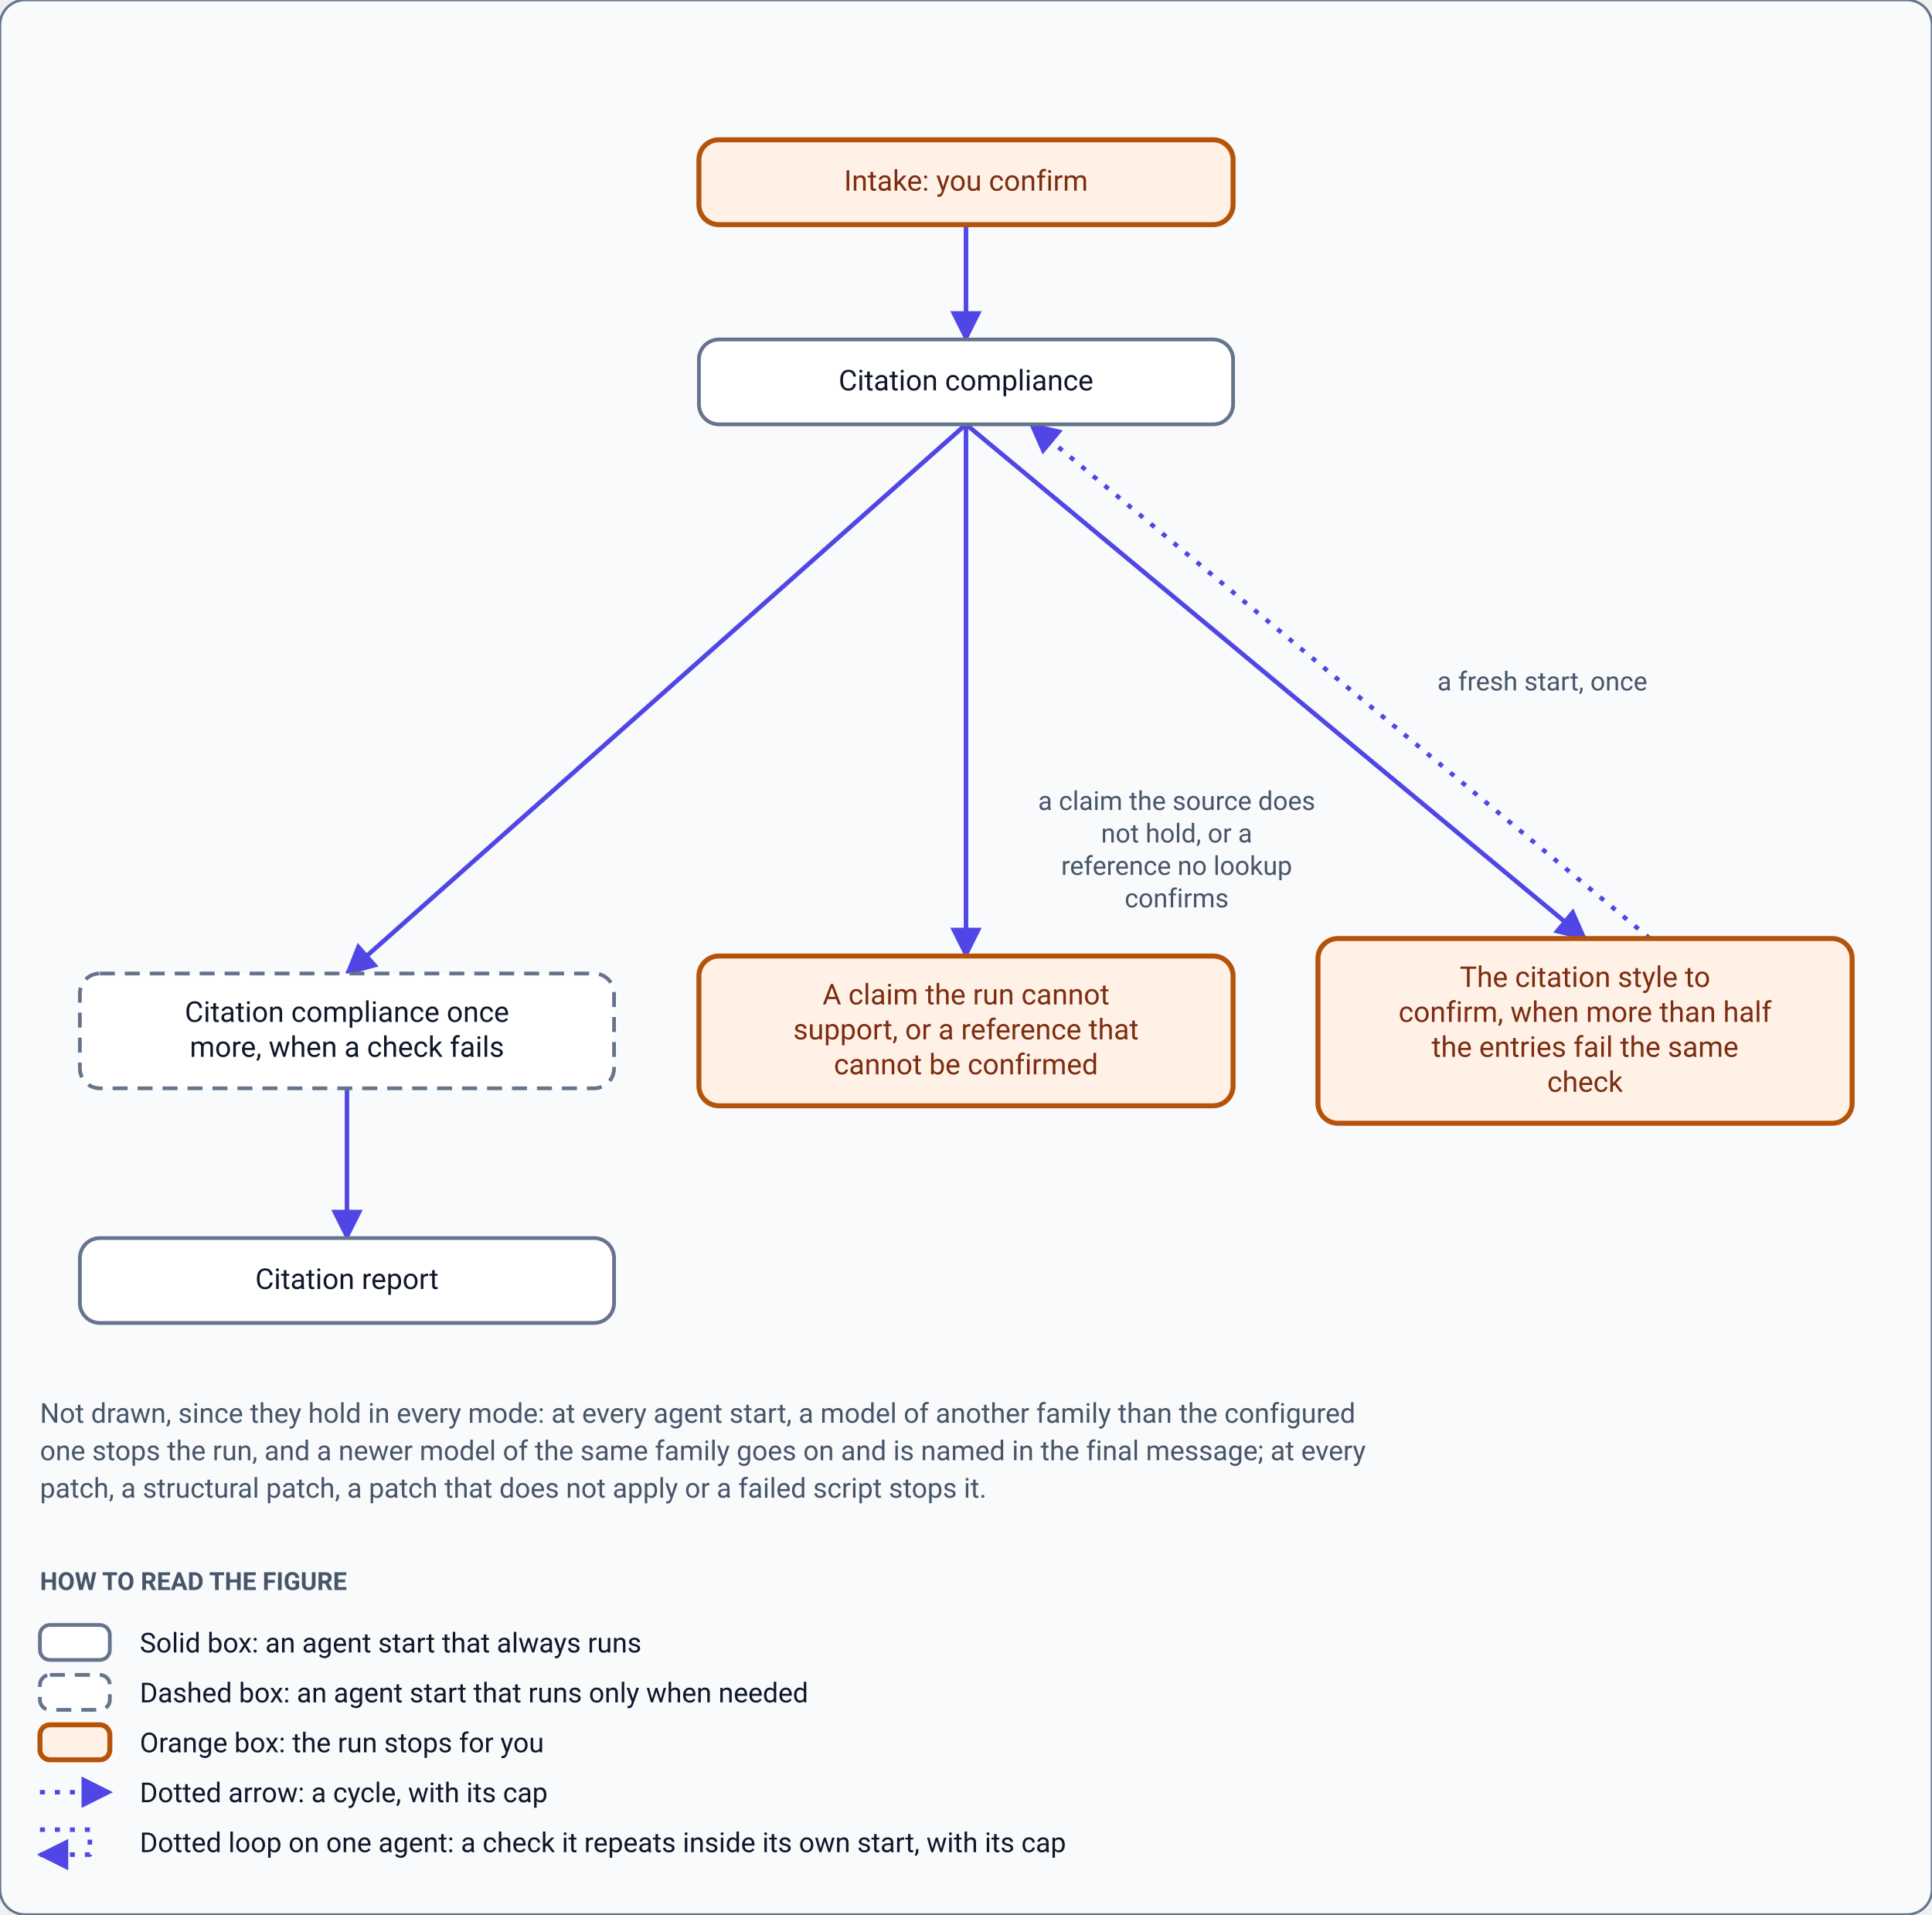
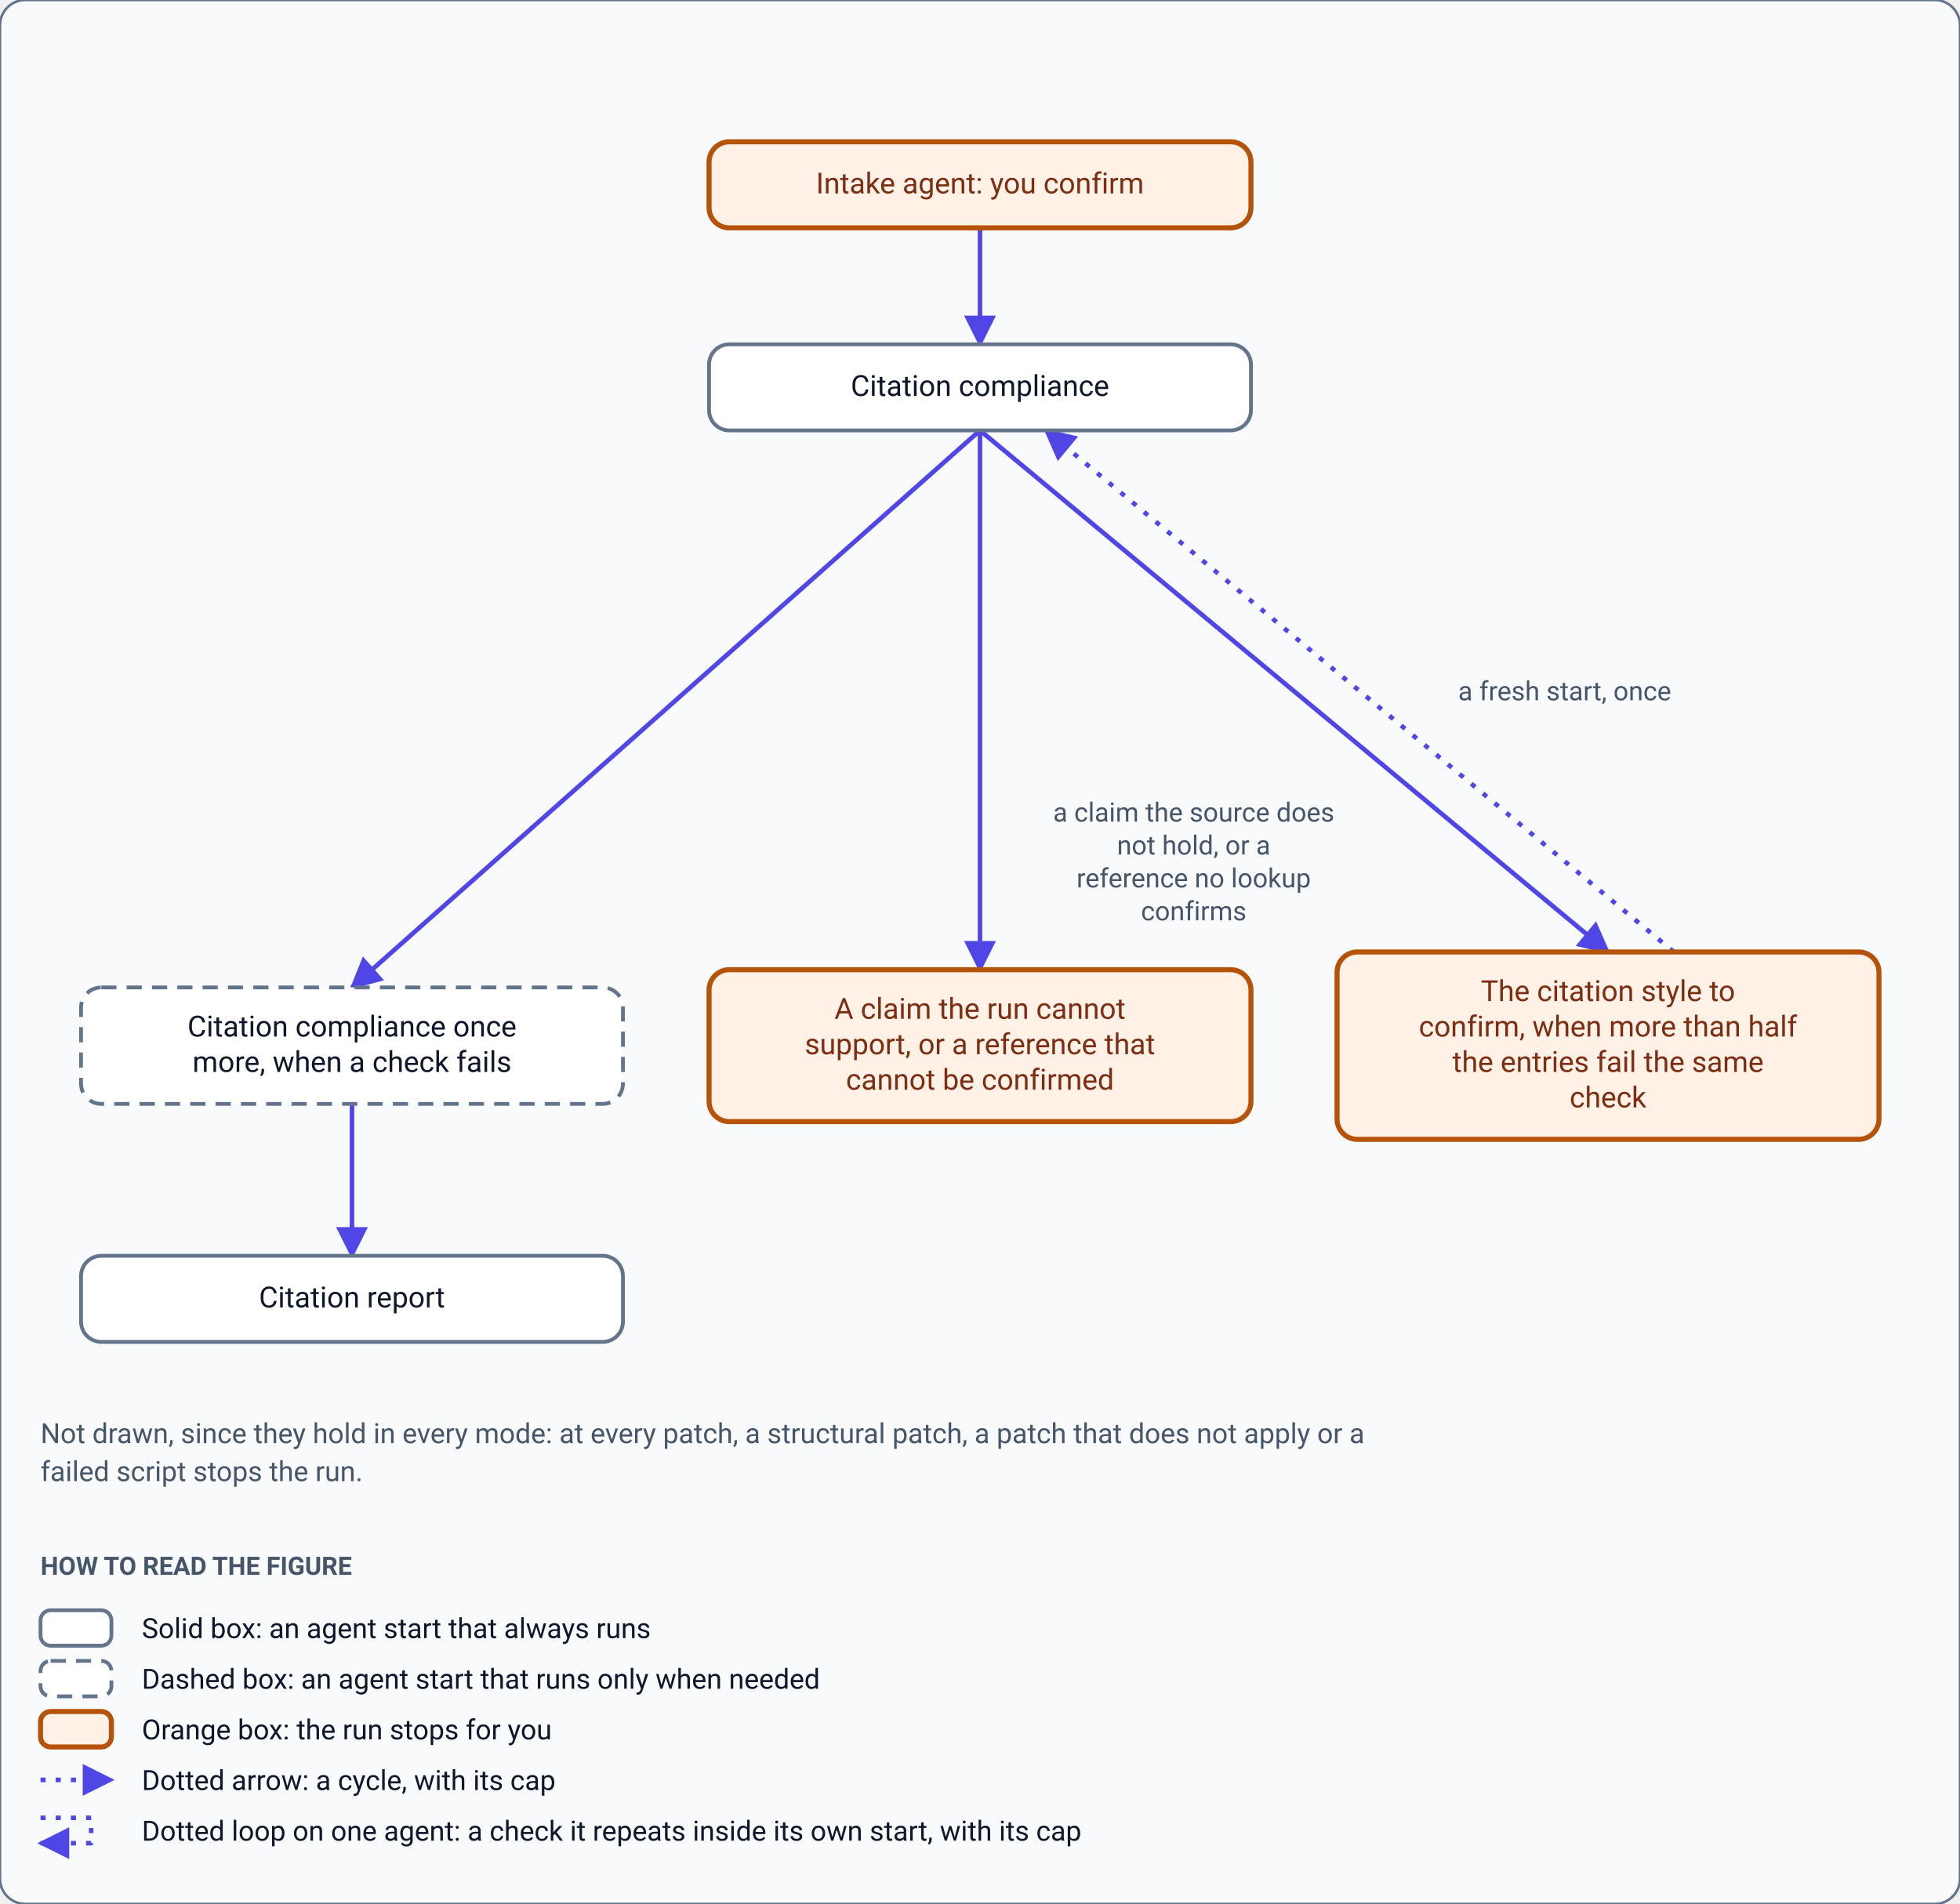
- <svg xmlns="http://www.w3.org/2000/svg" viewBox="0 0 774 767" width="774" height="767" role="img" aria-label="The citation-check mode of the paper skill. Boxes: Intake: you confirm (stop); Citation compliance (agent); Citation compliance once more, when a check fails (agent, only when needed); A claim the run cannot support, or a reference that cannot be confirmed (stop); The citation style to confirm, when more than half the entries fail the same check (stop); Citation report (agent).">
+ <svg xmlns="http://www.w3.org/2000/svg" viewBox="0 0 774 752" width="774" height="752" role="img" aria-label="The citation-check mode of the paper skill. Boxes: Intake agent: you confirm (stop); Citation compliance (agent); Citation compliance once more, when a check fails (agent, only when needed); A claim the run cannot support, or a reference that cannot be confirmed (stop); The citation style to confirm, when more than half the entries fail the same check (stop); Citation report (agent).">
  <defs>
    <marker id="arrow" viewBox="0 0 10 10" refX="9" refY="5" markerWidth="7" markerHeight="7" orient="auto">
      <path d="M0,0 L10,5 L0,10 z" fill="#4f46e5" />
    </marker>
  </defs>
-   <rect x="0" y="0" width="774" height="767" rx="10" fill="#f8fafc" stroke="#64748b" />
+   <rect x="0" y="0" width="774" height="752" rx="10" fill="#f8fafc" stroke="#64748b" />
  <path d="M387,90 L387,136" fill="none" stroke="#4f46e5" stroke-width="1.8" marker-end="url(#arrow)" stroke-linejoin="round" />
  <path d="M387,170 L635,376" fill="none" stroke="#4f46e5" stroke-width="1.8" marker-end="url(#arrow)" stroke-linejoin="round" />
  <path d="M387,170 L387,383" fill="none" stroke="#4f46e5" stroke-width="1.8" marker-end="url(#arrow)" stroke-linejoin="round" />
  <path d="M387,170 L139,390" fill="none" stroke="#4f46e5" stroke-width="1.8" marker-end="url(#arrow)" stroke-linejoin="round" />
  <path d="M139,436 L139,496" fill="none" stroke="#4f46e5" stroke-width="1.8" marker-end="url(#arrow)" stroke-linejoin="round" />
  <path d="M661,376 L413,170" fill="none" stroke="#4f46e5" stroke-width="1.8" stroke-dasharray="2 4" marker-end="url(#arrow)" stroke-linejoin="round" />
  <rect x="280" y="56" width="214" height="34" rx="8" fill="#fff1e6" stroke="#b45309" stroke-width="2" />
-   <text x="387" y="76.4" font-family="ui-sans-serif, -apple-system, 'Segoe UI', Roboto, Helvetica, Arial, sans-serif" font-size="11.5" fill="#7c2d12" font-weight="400" text-anchor="middle">Intake: you confirm</text>
+   <text x="387" y="76.4" font-family="ui-sans-serif, -apple-system, 'Segoe UI', Roboto, Helvetica, Arial, sans-serif" font-size="11.5" fill="#7c2d12" font-weight="400" text-anchor="middle">Intake agent: you confirm</text>
  <rect x="280" y="136" width="214" height="34" rx="8" fill="#ffffff" stroke="#64748b" stroke-width="1.5" />
  <text x="387" y="156.4" font-family="ui-sans-serif, -apple-system, 'Segoe UI', Roboto, Helvetica, Arial, sans-serif" font-size="11.5" fill="#0f172a" font-weight="400" text-anchor="middle">Citation compliance</text>
  <rect x="32" y="390" width="214" height="46" rx="8" fill="#ffffff" stroke="#64748b" stroke-width="1.5" stroke-dasharray="6 4" />
  <text x="139" y="409.4" font-family="ui-sans-serif, -apple-system, 'Segoe UI', Roboto, Helvetica, Arial, sans-serif" font-size="11.5" fill="#0f172a" font-weight="400" text-anchor="middle">Citation compliance once</text>
  <text x="139" y="423.4" font-family="ui-sans-serif, -apple-system, 'Segoe UI', Roboto, Helvetica, Arial, sans-serif" font-size="11.5" fill="#0f172a" font-weight="400" text-anchor="middle">more, when a check fails</text>
  <rect x="280" y="383" width="214" height="60" rx="8" fill="#fff1e6" stroke="#b45309" stroke-width="2" />
  <text x="387" y="402.4" font-family="ui-sans-serif, -apple-system, 'Segoe UI', Roboto, Helvetica, Arial, sans-serif" font-size="11.5" fill="#7c2d12" font-weight="400" text-anchor="middle">A claim the run cannot</text>
  <text x="387" y="416.4" font-family="ui-sans-serif, -apple-system, 'Segoe UI', Roboto, Helvetica, Arial, sans-serif" font-size="11.5" fill="#7c2d12" font-weight="400" text-anchor="middle">support, or a reference that</text>
  <text x="387" y="430.4" font-family="ui-sans-serif, -apple-system, 'Segoe UI', Roboto, Helvetica, Arial, sans-serif" font-size="11.5" fill="#7c2d12" font-weight="400" text-anchor="middle">cannot be confirmed</text>
  <rect x="528" y="376" width="214" height="74" rx="8" fill="#fff1e6" stroke="#b45309" stroke-width="2" />
  <text x="635" y="395.4" font-family="ui-sans-serif, -apple-system, 'Segoe UI', Roboto, Helvetica, Arial, sans-serif" font-size="11.5" fill="#7c2d12" font-weight="400" text-anchor="middle">The citation style to</text>
  <text x="635" y="409.4" font-family="ui-sans-serif, -apple-system, 'Segoe UI', Roboto, Helvetica, Arial, sans-serif" font-size="11.5" fill="#7c2d12" font-weight="400" text-anchor="middle">confirm, when more than half</text>
  <text x="635" y="423.4" font-family="ui-sans-serif, -apple-system, 'Segoe UI', Roboto, Helvetica, Arial, sans-serif" font-size="11.5" fill="#7c2d12" font-weight="400" text-anchor="middle">the entries fail the same</text>
  <text x="635" y="437.4" font-family="ui-sans-serif, -apple-system, 'Segoe UI', Roboto, Helvetica, Arial, sans-serif" font-size="11.5" fill="#7c2d12" font-weight="400" text-anchor="middle">check</text>
  <rect x="32" y="496" width="214" height="34" rx="8" fill="#ffffff" stroke="#64748b" stroke-width="1.5" />
  <text x="139" y="516.4" font-family="ui-sans-serif, -apple-system, 'Segoe UI', Roboto, Helvetica, Arial, sans-serif" font-size="11.5" fill="#0f172a" font-weight="400" text-anchor="middle">Citation report</text>
  <text x="471.4" y="324.5" font-family="ui-sans-serif, -apple-system, 'Segoe UI', Roboto, Helvetica, Arial, sans-serif" font-size="10.5" fill="#475569" font-weight="400" text-anchor="middle" stroke="#f8fafc" stroke-width="4" stroke-linejoin="round" paint-order="stroke">a claim the source does</text>
  <text x="471.4" y="337.5" font-family="ui-sans-serif, -apple-system, 'Segoe UI', Roboto, Helvetica, Arial, sans-serif" font-size="10.5" fill="#475569" font-weight="400" text-anchor="middle" stroke="#f8fafc" stroke-width="4" stroke-linejoin="round" paint-order="stroke">not hold, or a</text>
  <text x="471.4" y="350.5" font-family="ui-sans-serif, -apple-system, 'Segoe UI', Roboto, Helvetica, Arial, sans-serif" font-size="10.5" fill="#475569" font-weight="400" text-anchor="middle" stroke="#f8fafc" stroke-width="4" stroke-linejoin="round" paint-order="stroke">reference no lookup</text>
  <text x="471.4" y="363.5" font-family="ui-sans-serif, -apple-system, 'Segoe UI', Roboto, Helvetica, Arial, sans-serif" font-size="10.5" fill="#475569" font-weight="400" text-anchor="middle" stroke="#f8fafc" stroke-width="4" stroke-linejoin="round" paint-order="stroke">confirms</text>
  <text x="617.9" y="276.6" font-family="ui-sans-serif, -apple-system, 'Segoe UI', Roboto, Helvetica, Arial, sans-serif" font-size="10.5" fill="#475569" font-weight="400" text-anchor="middle" stroke="#f8fafc" stroke-width="4" stroke-linejoin="round" paint-order="stroke">a fresh start, once</text>
-   <text x="16" y="570" font-family="ui-sans-serif, -apple-system, 'Segoe UI', Roboto, Helvetica, Arial, sans-serif" font-size="11" fill="#475569" font-weight="400" text-anchor="start">Not drawn, since they hold in every mode: at every agent start, a model of another family than the configured</text>
-   <text x="16" y="585" font-family="ui-sans-serif, -apple-system, 'Segoe UI', Roboto, Helvetica, Arial, sans-serif" font-size="11" fill="#475569" font-weight="400" text-anchor="start">one stops the run, and a newer model of the same family goes on and is named in the final message; at every</text>
-   <text x="16" y="600" font-family="ui-sans-serif, -apple-system, 'Segoe UI', Roboto, Helvetica, Arial, sans-serif" font-size="11" fill="#475569" font-weight="400" text-anchor="start">patch, a structural patch, a patch that does not apply or a failed script stops it.</text>
-   <text x="16" y="637" font-family="ui-sans-serif, -apple-system, 'Segoe UI', Roboto, Helvetica, Arial, sans-serif" font-size="10" fill="#475569" font-weight="700" text-anchor="start">HOW TO READ THE FIGURE</text>
-   <rect x="16" y="651" width="28" height="14" rx="4" fill="#ffffff" stroke="#64748b" stroke-width="1.5" />
-   <text x="56" y="662" font-family="ui-sans-serif, -apple-system, 'Segoe UI', Roboto, Helvetica, Arial, sans-serif" font-size="11" fill="#0f172a" font-weight="400" text-anchor="start">Solid box: an agent start that always runs</text>
-   <rect x="16" y="671" width="28" height="14" rx="4" fill="#ffffff" stroke="#64748b" stroke-width="1.5" stroke-dasharray="6 4" />
-   <text x="56" y="682" font-family="ui-sans-serif, -apple-system, 'Segoe UI', Roboto, Helvetica, Arial, sans-serif" font-size="11" fill="#0f172a" font-weight="400" text-anchor="start">Dashed box: an agent start that runs only when needed</text>
-   <rect x="16" y="691" width="28" height="14" rx="4" fill="#fff1e6" stroke="#b45309" stroke-width="2" />
-   <text x="56" y="702" font-family="ui-sans-serif, -apple-system, 'Segoe UI', Roboto, Helvetica, Arial, sans-serif" font-size="11" fill="#0f172a" font-weight="400" text-anchor="start">Orange box: the run stops for you</text>
-   <path d="M16,718 L44,718" fill="none" stroke="#4f46e5" stroke-width="1.8" stroke-dasharray="2 4" marker-end="url(#arrow)" stroke-linejoin="round" />
-   <text x="56" y="722" font-family="ui-sans-serif, -apple-system, 'Segoe UI', Roboto, Helvetica, Arial, sans-serif" font-size="11" fill="#0f172a" font-weight="400" text-anchor="start">Dotted arrow: a cycle, with its cap</text>
-   <path d="M16,733 L36,733 L36,743 L16,743" fill="none" stroke="#4f46e5" stroke-width="1.8" stroke-dasharray="2 4" marker-end="url(#arrow)" stroke-linejoin="round" />
-   <text x="56" y="742" font-family="ui-sans-serif, -apple-system, 'Segoe UI', Roboto, Helvetica, Arial, sans-serif" font-size="11" fill="#0f172a" font-weight="400" text-anchor="start">Dotted loop on one agent: a check it repeats inside its own start, with its cap</text>
+   <text x="16" y="570" font-family="ui-sans-serif, -apple-system, 'Segoe UI', Roboto, Helvetica, Arial, sans-serif" font-size="11" fill="#475569" font-weight="400" text-anchor="start">Not drawn, since they hold in every mode: at every patch, a structural patch, a patch that does not apply or a</text>
+   <text x="16" y="585" font-family="ui-sans-serif, -apple-system, 'Segoe UI', Roboto, Helvetica, Arial, sans-serif" font-size="11" fill="#475569" font-weight="400" text-anchor="start">failed script stops the run.</text>
+   <text x="16" y="622" font-family="ui-sans-serif, -apple-system, 'Segoe UI', Roboto, Helvetica, Arial, sans-serif" font-size="10" fill="#475569" font-weight="700" text-anchor="start">HOW TO READ THE FIGURE</text>
+   <rect x="16" y="636" width="28" height="14" rx="4" fill="#ffffff" stroke="#64748b" stroke-width="1.5" />
+   <text x="56" y="647" font-family="ui-sans-serif, -apple-system, 'Segoe UI', Roboto, Helvetica, Arial, sans-serif" font-size="11" fill="#0f172a" font-weight="400" text-anchor="start">Solid box: an agent start that always runs</text>
+   <rect x="16" y="656" width="28" height="14" rx="4" fill="#ffffff" stroke="#64748b" stroke-width="1.5" stroke-dasharray="6 4" />
+   <text x="56" y="667" font-family="ui-sans-serif, -apple-system, 'Segoe UI', Roboto, Helvetica, Arial, sans-serif" font-size="11" fill="#0f172a" font-weight="400" text-anchor="start">Dashed box: an agent start that runs only when needed</text>
+   <rect x="16" y="676" width="28" height="14" rx="4" fill="#fff1e6" stroke="#b45309" stroke-width="2" />
+   <text x="56" y="687" font-family="ui-sans-serif, -apple-system, 'Segoe UI', Roboto, Helvetica, Arial, sans-serif" font-size="11" fill="#0f172a" font-weight="400" text-anchor="start">Orange box: the run stops for you</text>
+   <path d="M16,703 L44,703" fill="none" stroke="#4f46e5" stroke-width="1.8" stroke-dasharray="2 4" marker-end="url(#arrow)" stroke-linejoin="round" />
+   <text x="56" y="707" font-family="ui-sans-serif, -apple-system, 'Segoe UI', Roboto, Helvetica, Arial, sans-serif" font-size="11" fill="#0f172a" font-weight="400" text-anchor="start">Dotted arrow: a cycle, with its cap</text>
+   <path d="M16,718 L36,718 L36,728 L16,728" fill="none" stroke="#4f46e5" stroke-width="1.8" stroke-dasharray="2 4" marker-end="url(#arrow)" stroke-linejoin="round" />
+   <text x="56" y="727" font-family="ui-sans-serif, -apple-system, 'Segoe UI', Roboto, Helvetica, Arial, sans-serif" font-size="11" fill="#0f172a" font-weight="400" text-anchor="start">Dotted loop on one agent: a check it repeats inside its own start, with its cap</text>
</svg>
